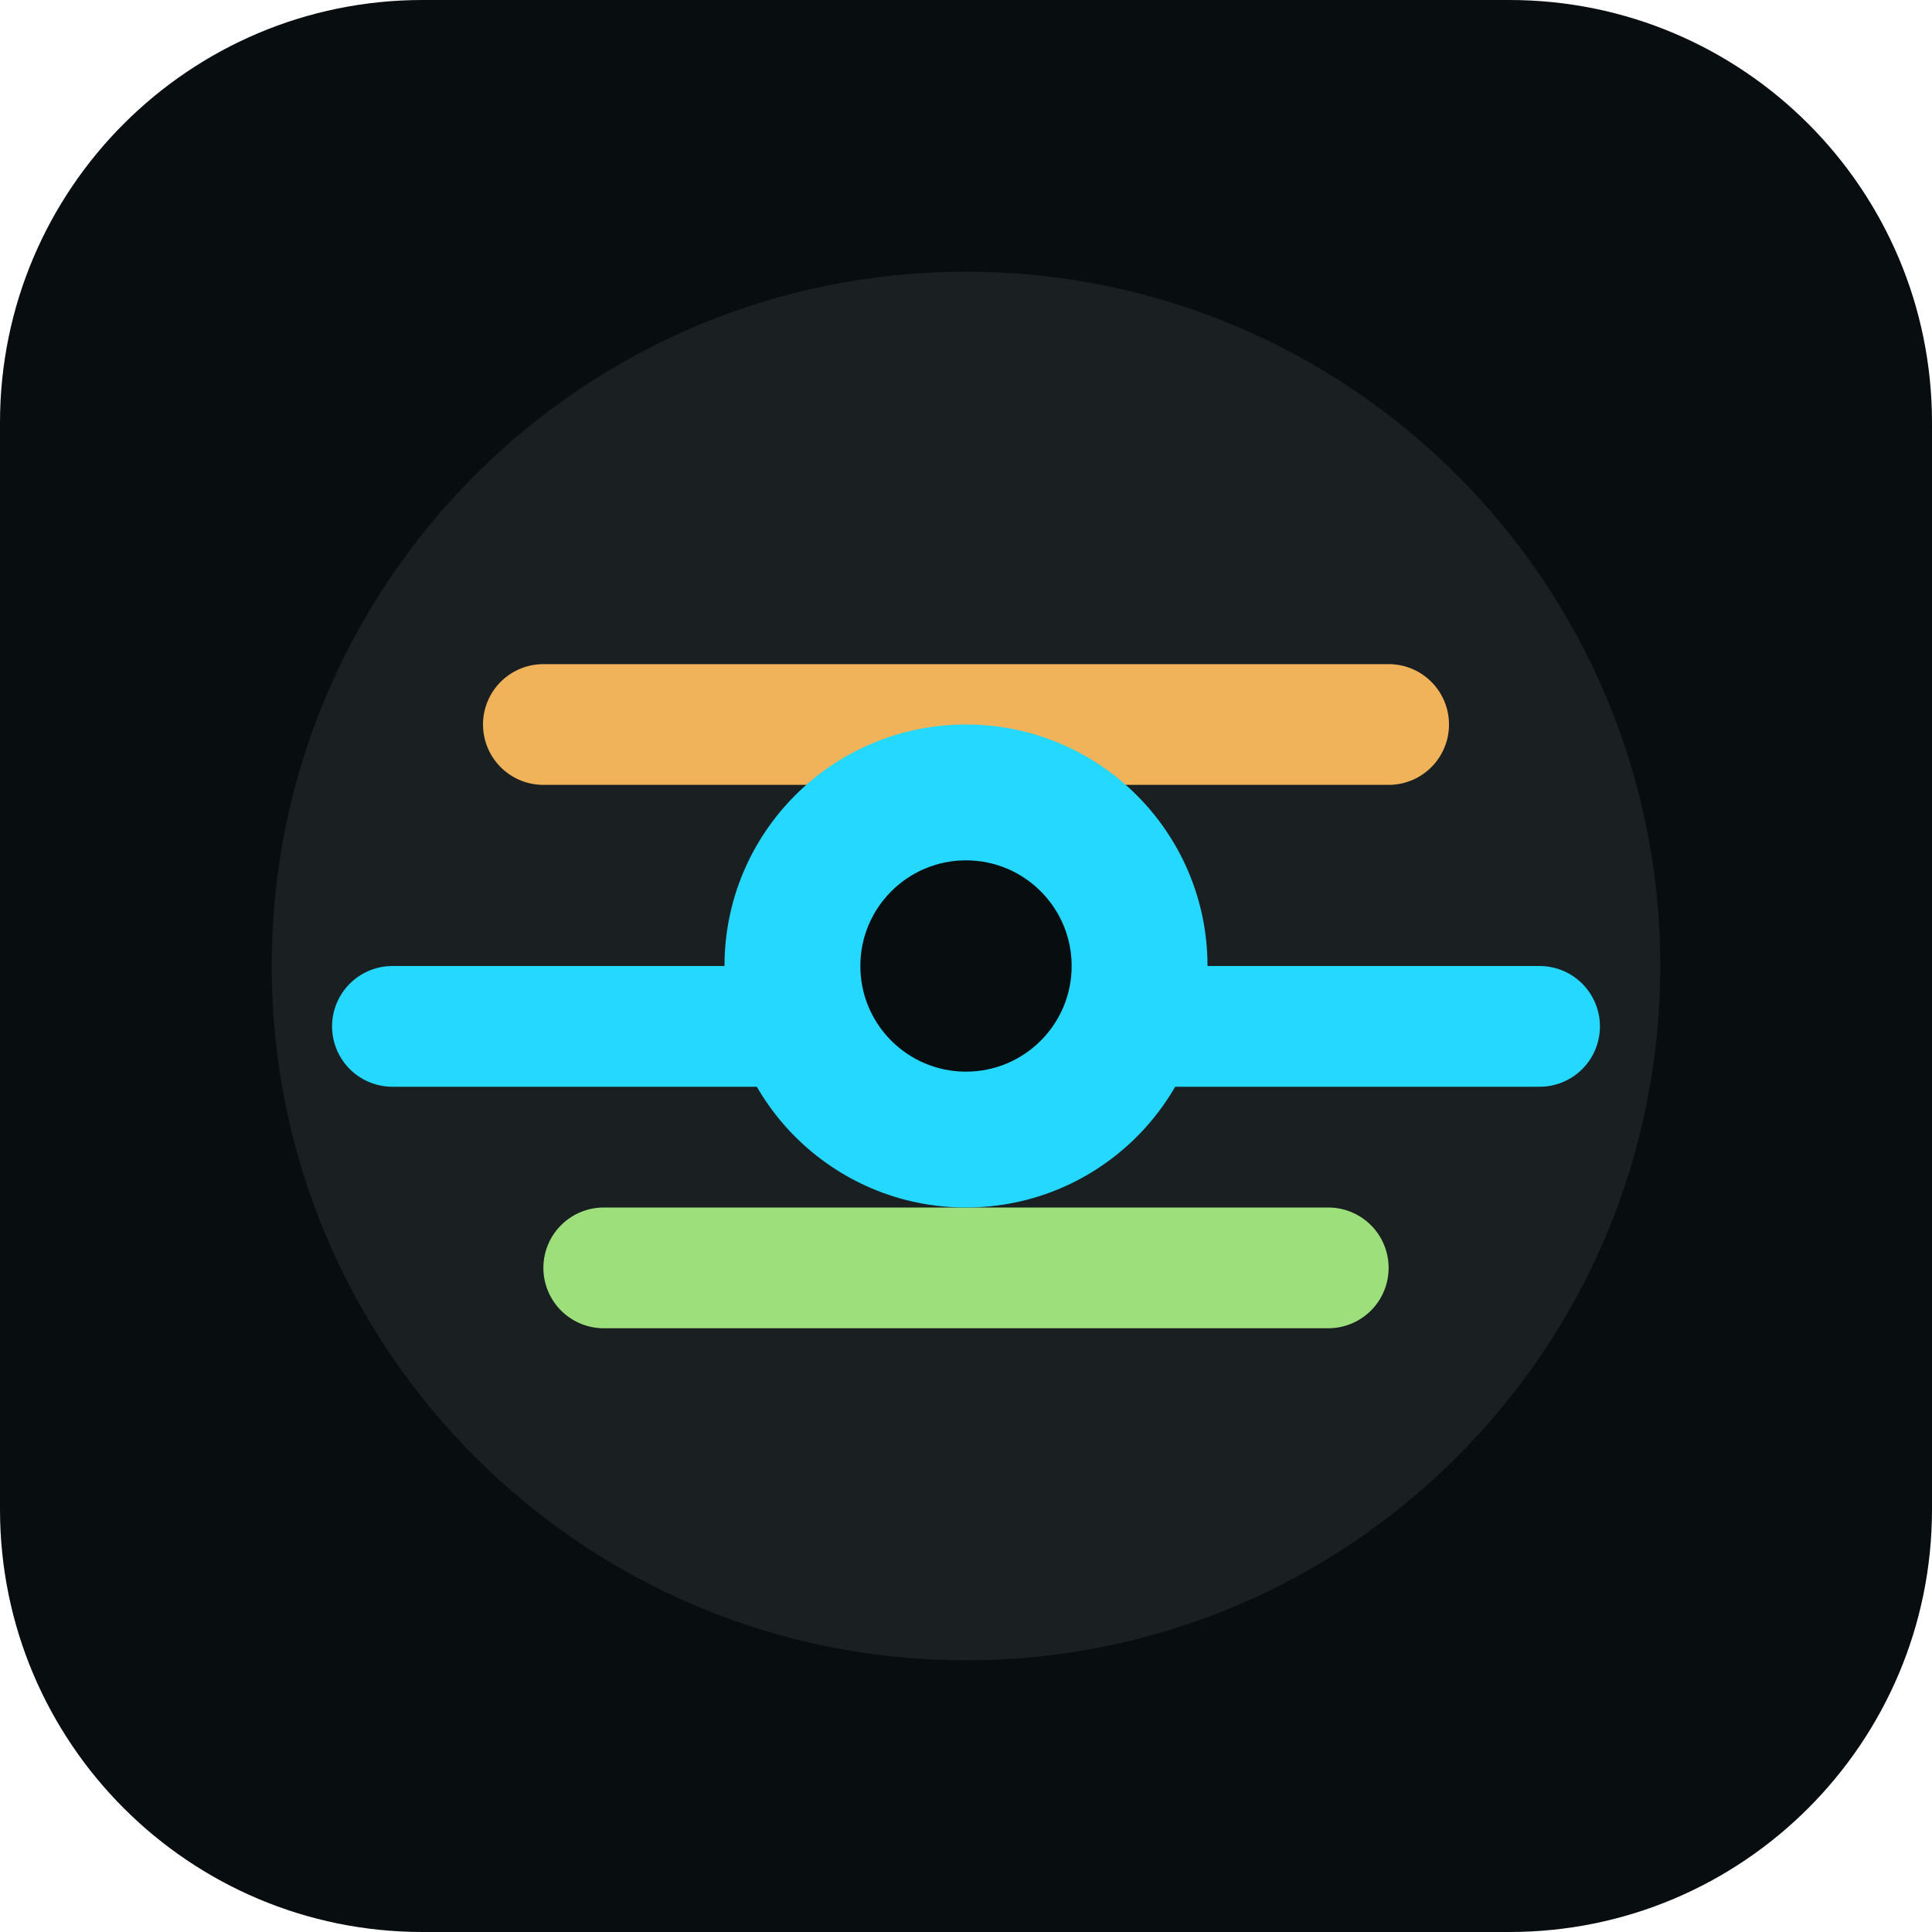
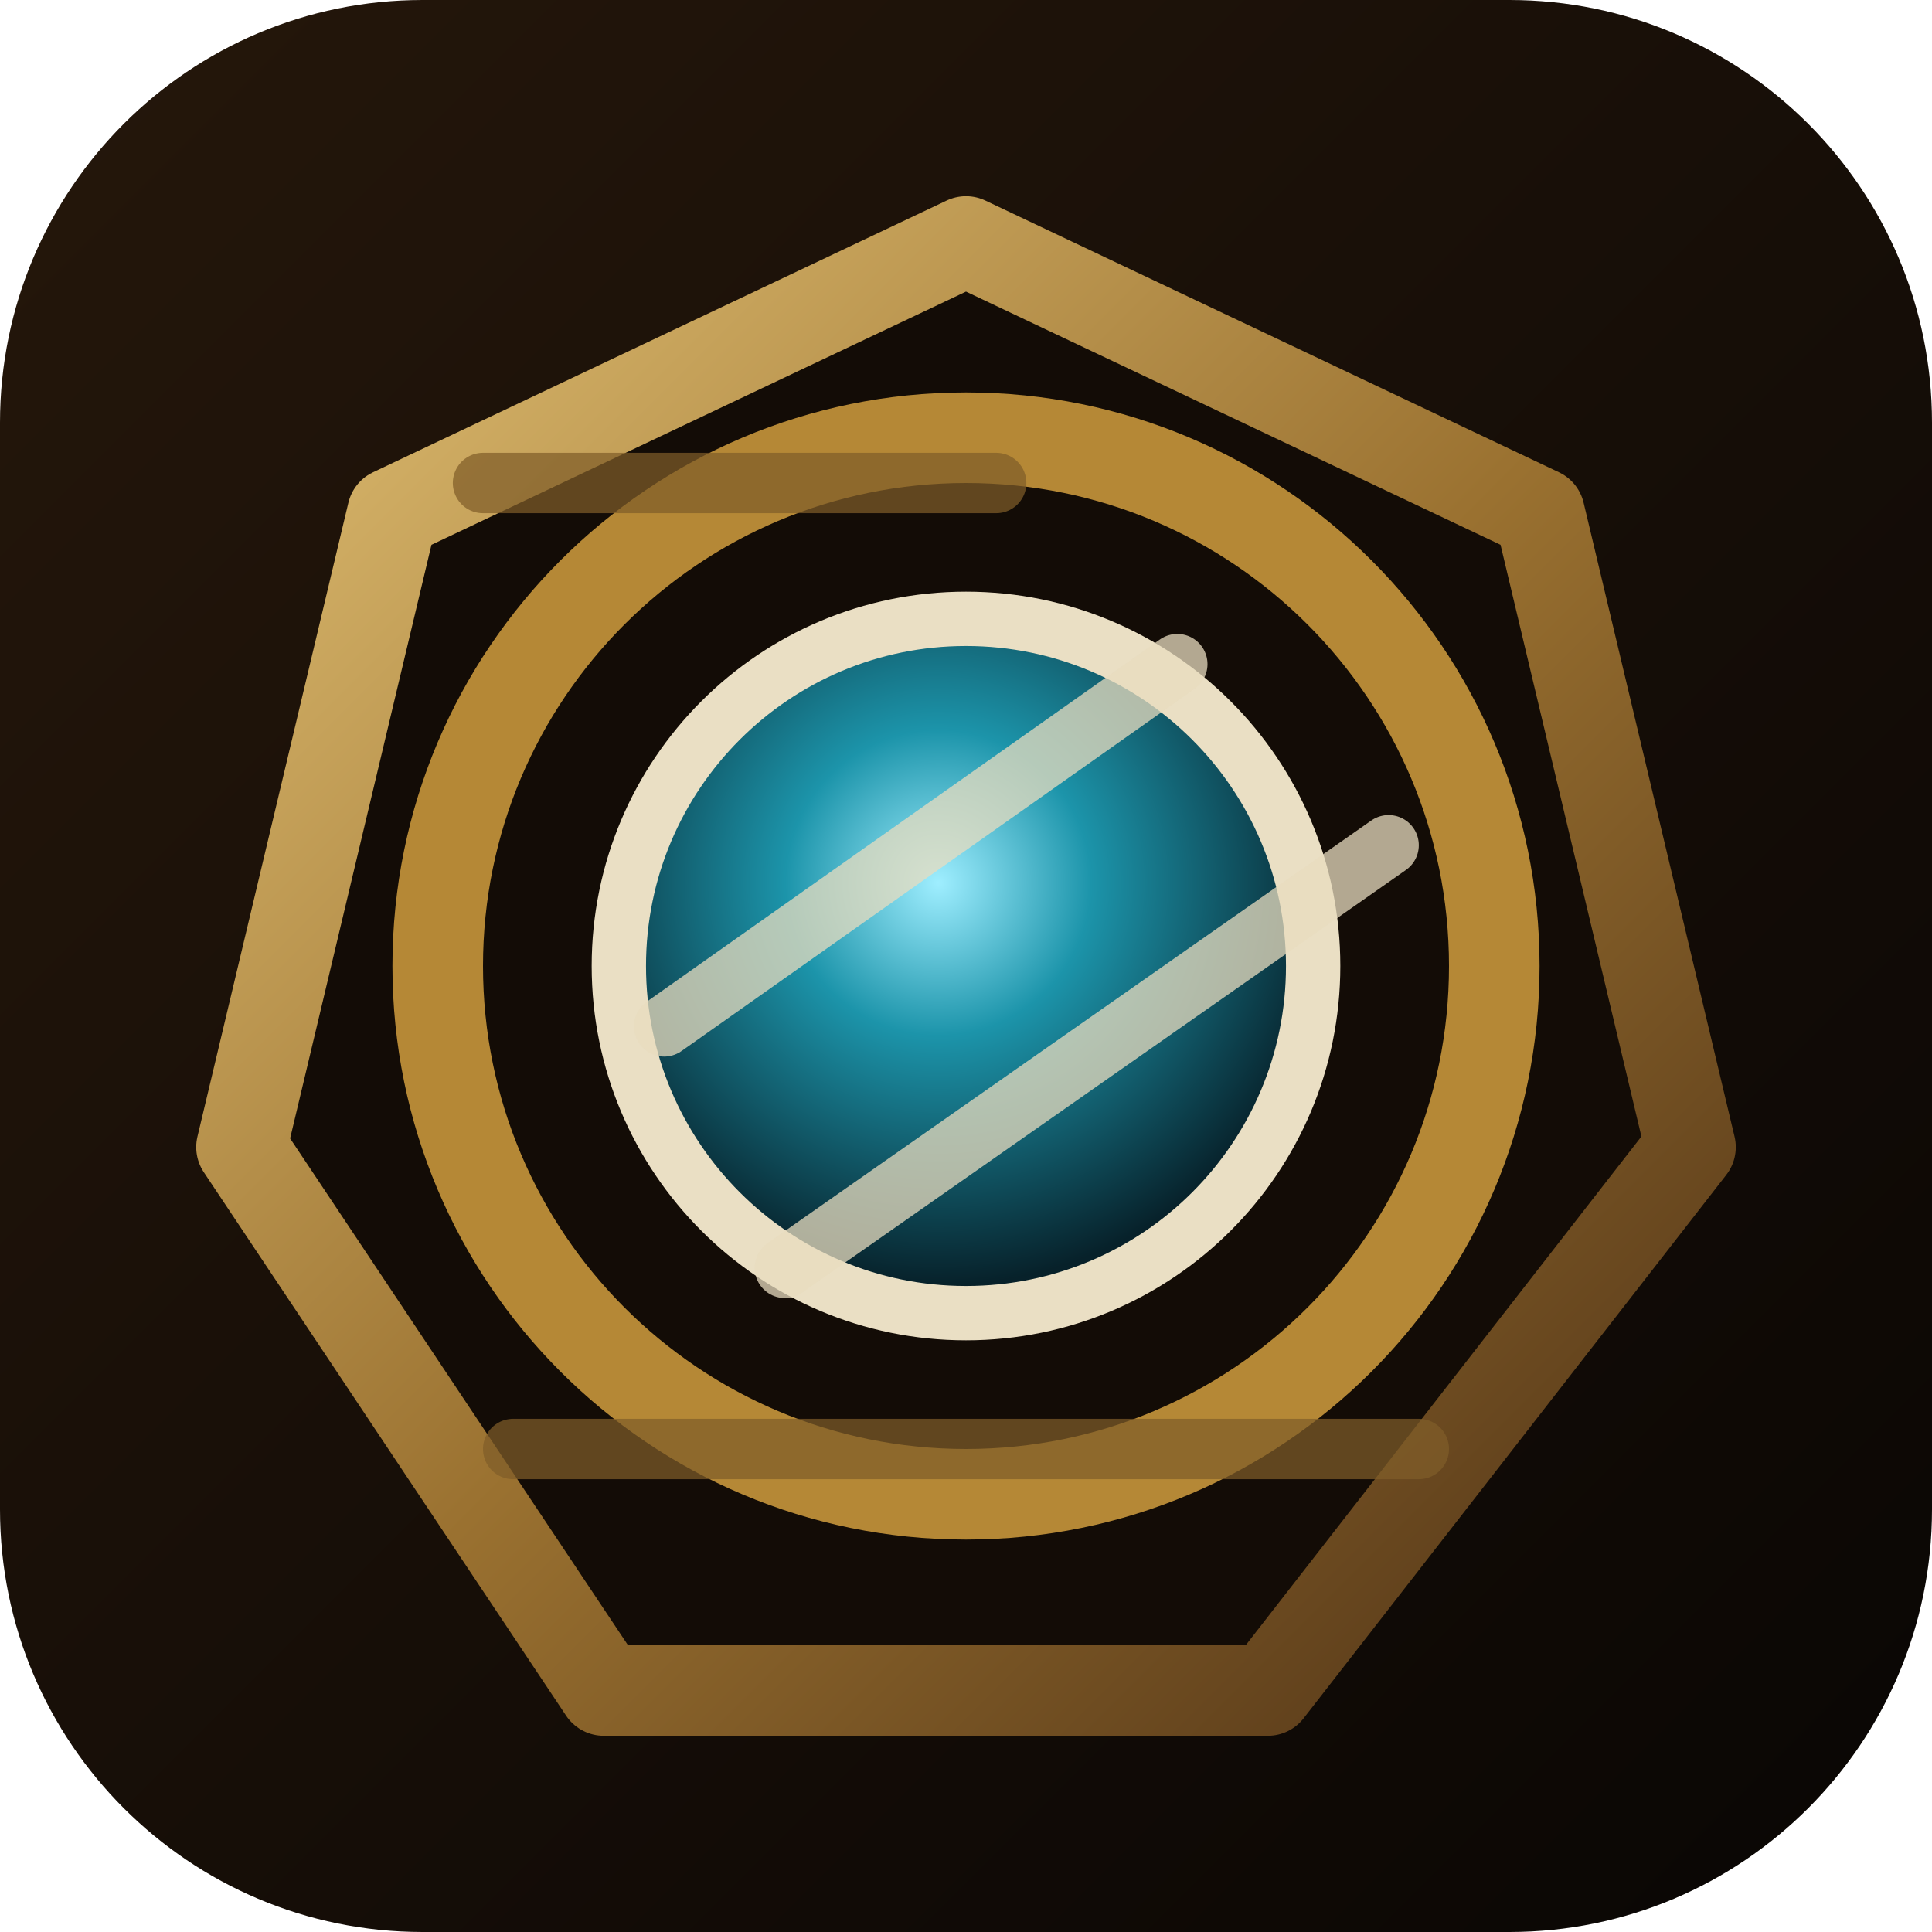
<svg xmlns="http://www.w3.org/2000/svg" viewBox="0 0 64 64">
-   <rect width="64" height="64" rx="14" fill="#080d10" />
-   <circle cx="32" cy="32" r="23" fill="#f4efe6" opacity="0.08" />
-   <path d="M13 34h38" stroke="#24d8ff" stroke-width="4" stroke-linecap="round" />
-   <path d="M18 24h28" stroke="#f0b35a" stroke-width="4" stroke-linecap="round" />
-   <path d="M20 42h24" stroke="#9de07b" stroke-width="4" stroke-linecap="round" />
-   <circle cx="32" cy="32" r="8" fill="#24d8ff" />
-   <circle cx="32" cy="32" r="3.5" fill="#080d10" />
+   <defs>
+     <linearGradient id="field" x1="0" y1="0" x2="1" y2="1">
+       <stop offset="0" stop-color="#25170b" />
+       <stop offset="1" stop-color="#090604" />
+     </linearGradient>
+     <linearGradient id="brass" x1="0" y1="0" x2="1" y2="1">
+       <stop offset="0" stop-color="#e0bf73" />
+       <stop offset="0.52" stop-color="#9a7130" />
+       <stop offset="1" stop-color="#4f3216" />
+     </linearGradient>
+     <radialGradient id="lens" cx="46%" cy="38%" r="58%">
+       <stop offset="0" stop-color="#9feeff" />
+       <stop offset="0.38" stop-color="#1c94aa" />
+       <stop offset="1" stop-color="#07212a" />
+     </radialGradient>
+   </defs>
+   <rect width="64" height="64" rx="14" fill="url(#field)" />
+   <path d="M32 8 51 17 56 38 42 56 20 56 8 38 13 17z" fill="#130c06" stroke="url(#brass)" stroke-width="3" stroke-linejoin="round" />
+   <circle cx="32" cy="32" r="17.5" fill="none" stroke="#d9a441" stroke-width="3" opacity="0.82" />
+   <circle cx="32" cy="32" r="11.5" fill="url(#lens)" stroke="#eadfc4" stroke-width="1.8" />
+   <path d="M22 34 39 22M26 42 46 28" stroke="#e8dcbf" stroke-width="2" stroke-linecap="round" opacity="0.75" />
+   <path d="M17 48h30M16 16h17" stroke="#7f5d28" stroke-width="2" stroke-linecap="round" opacity="0.72" />
</svg>
